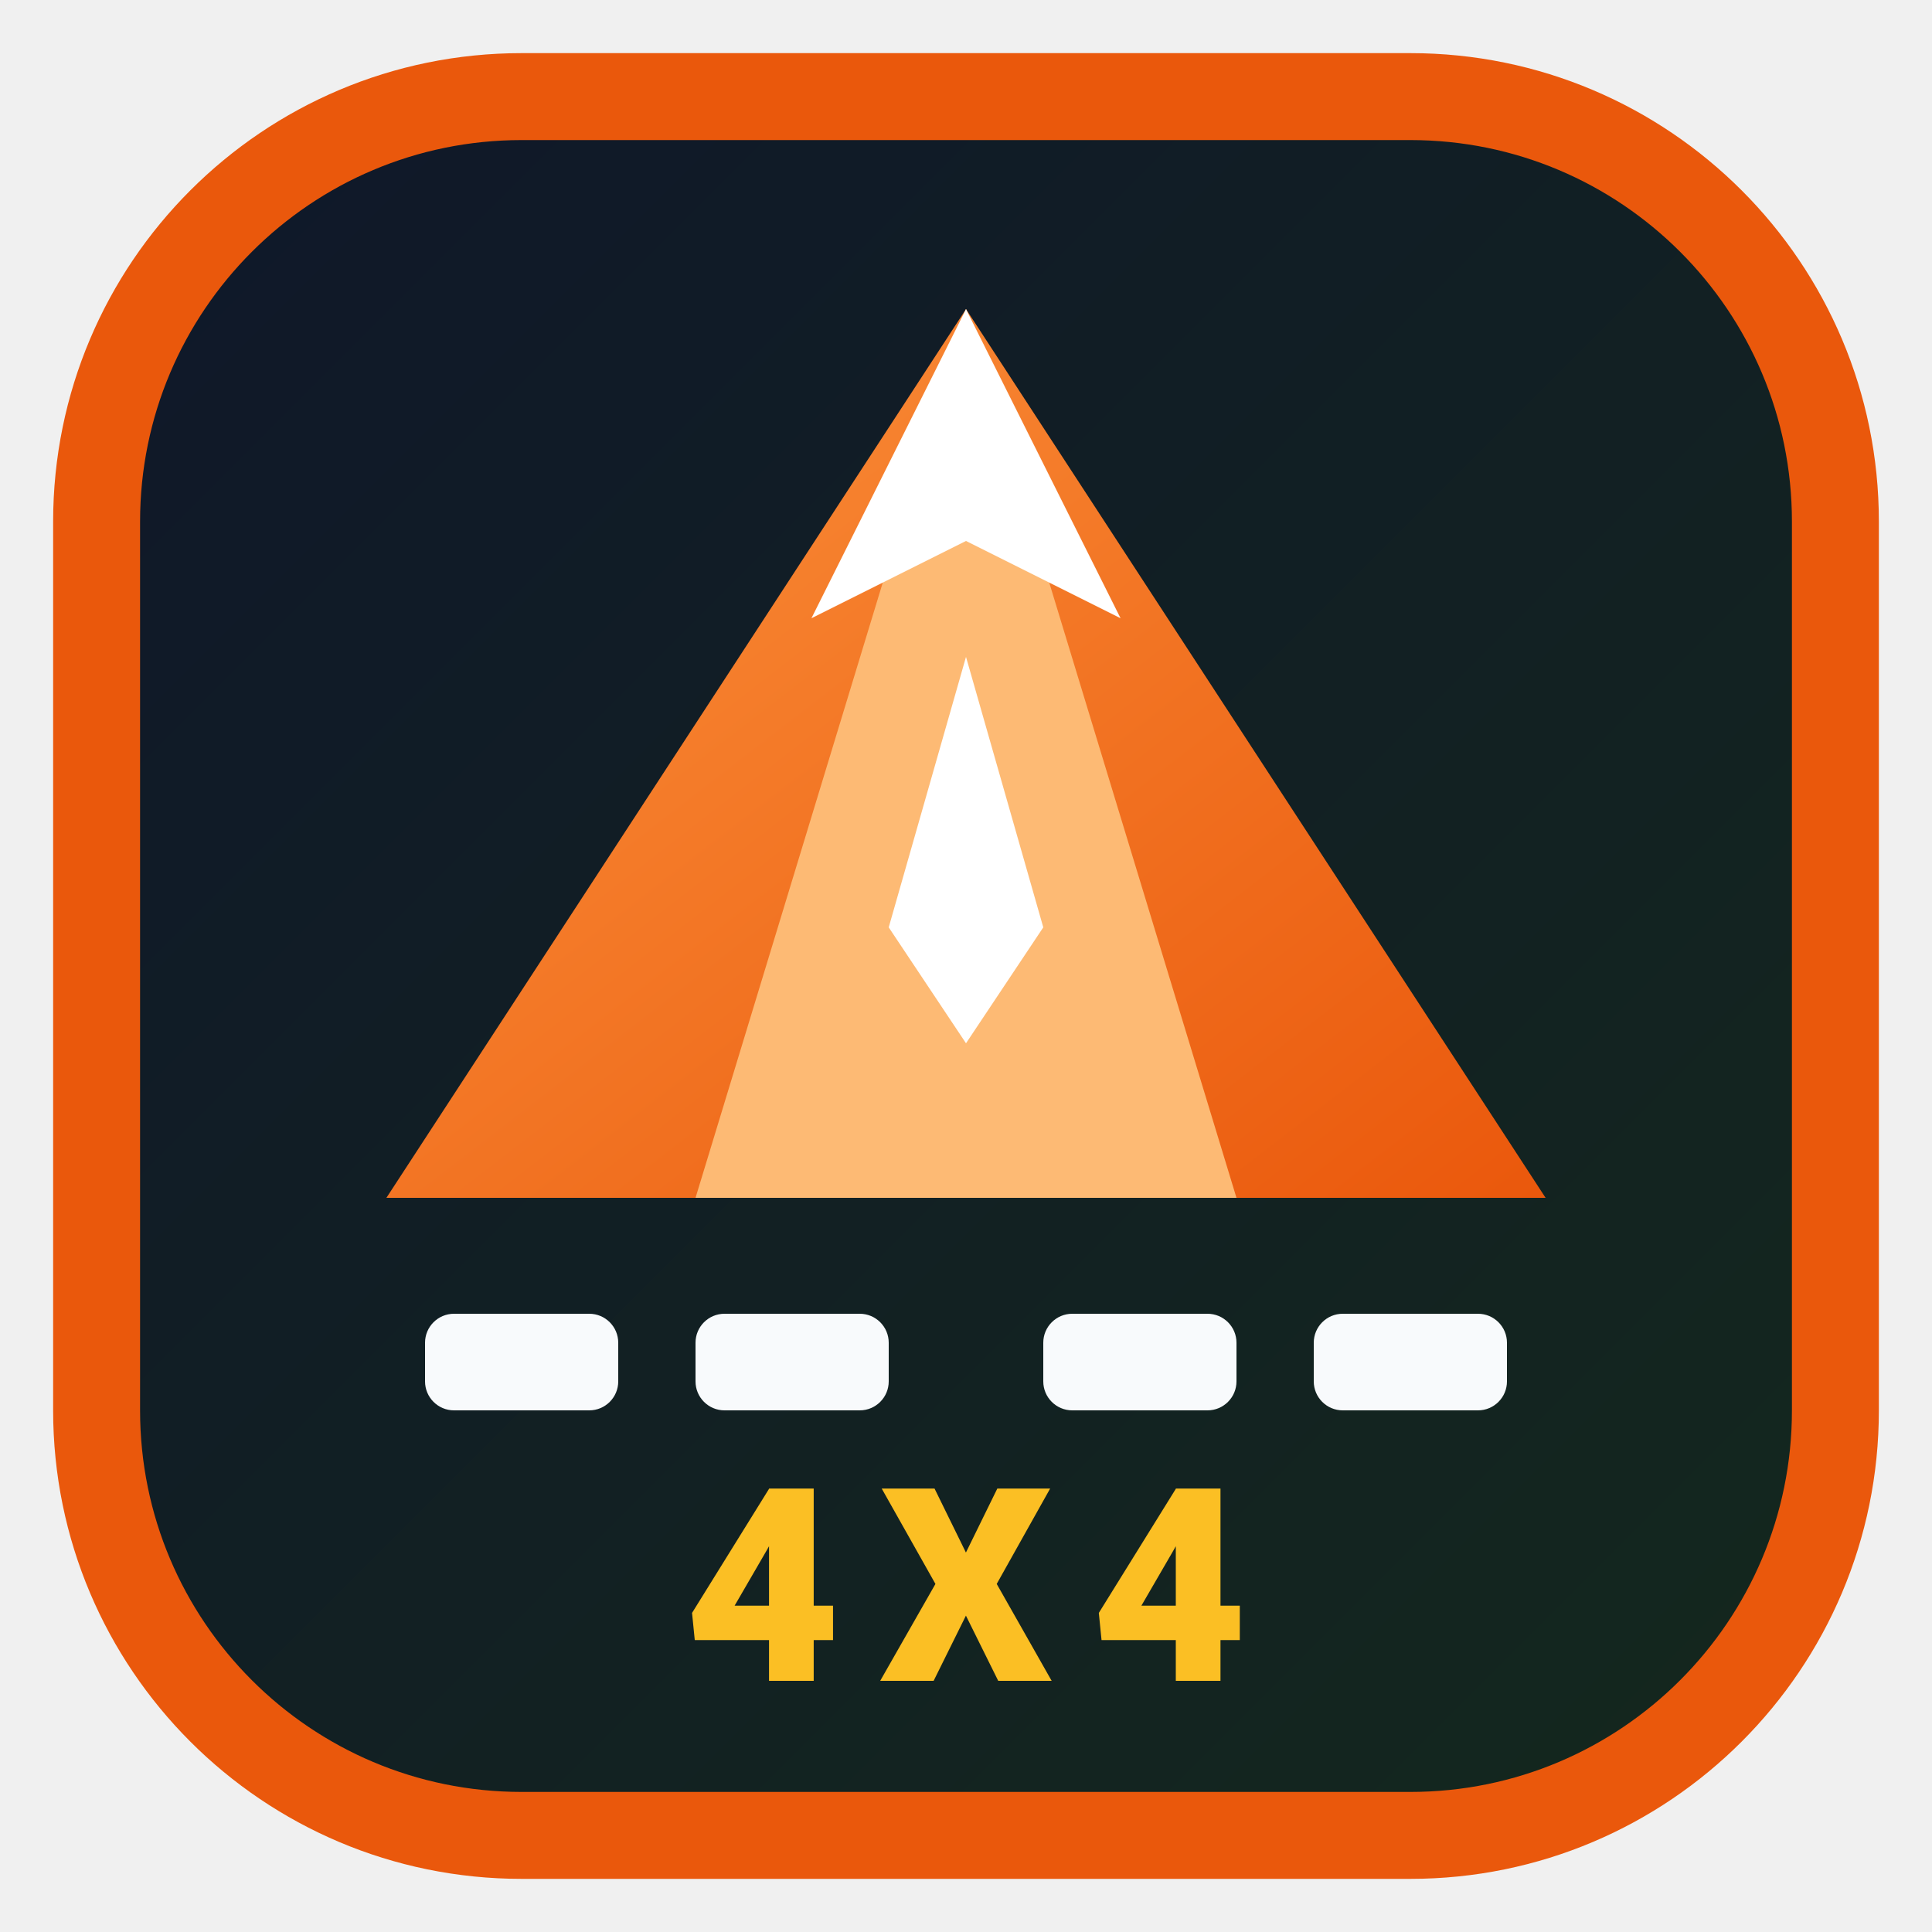
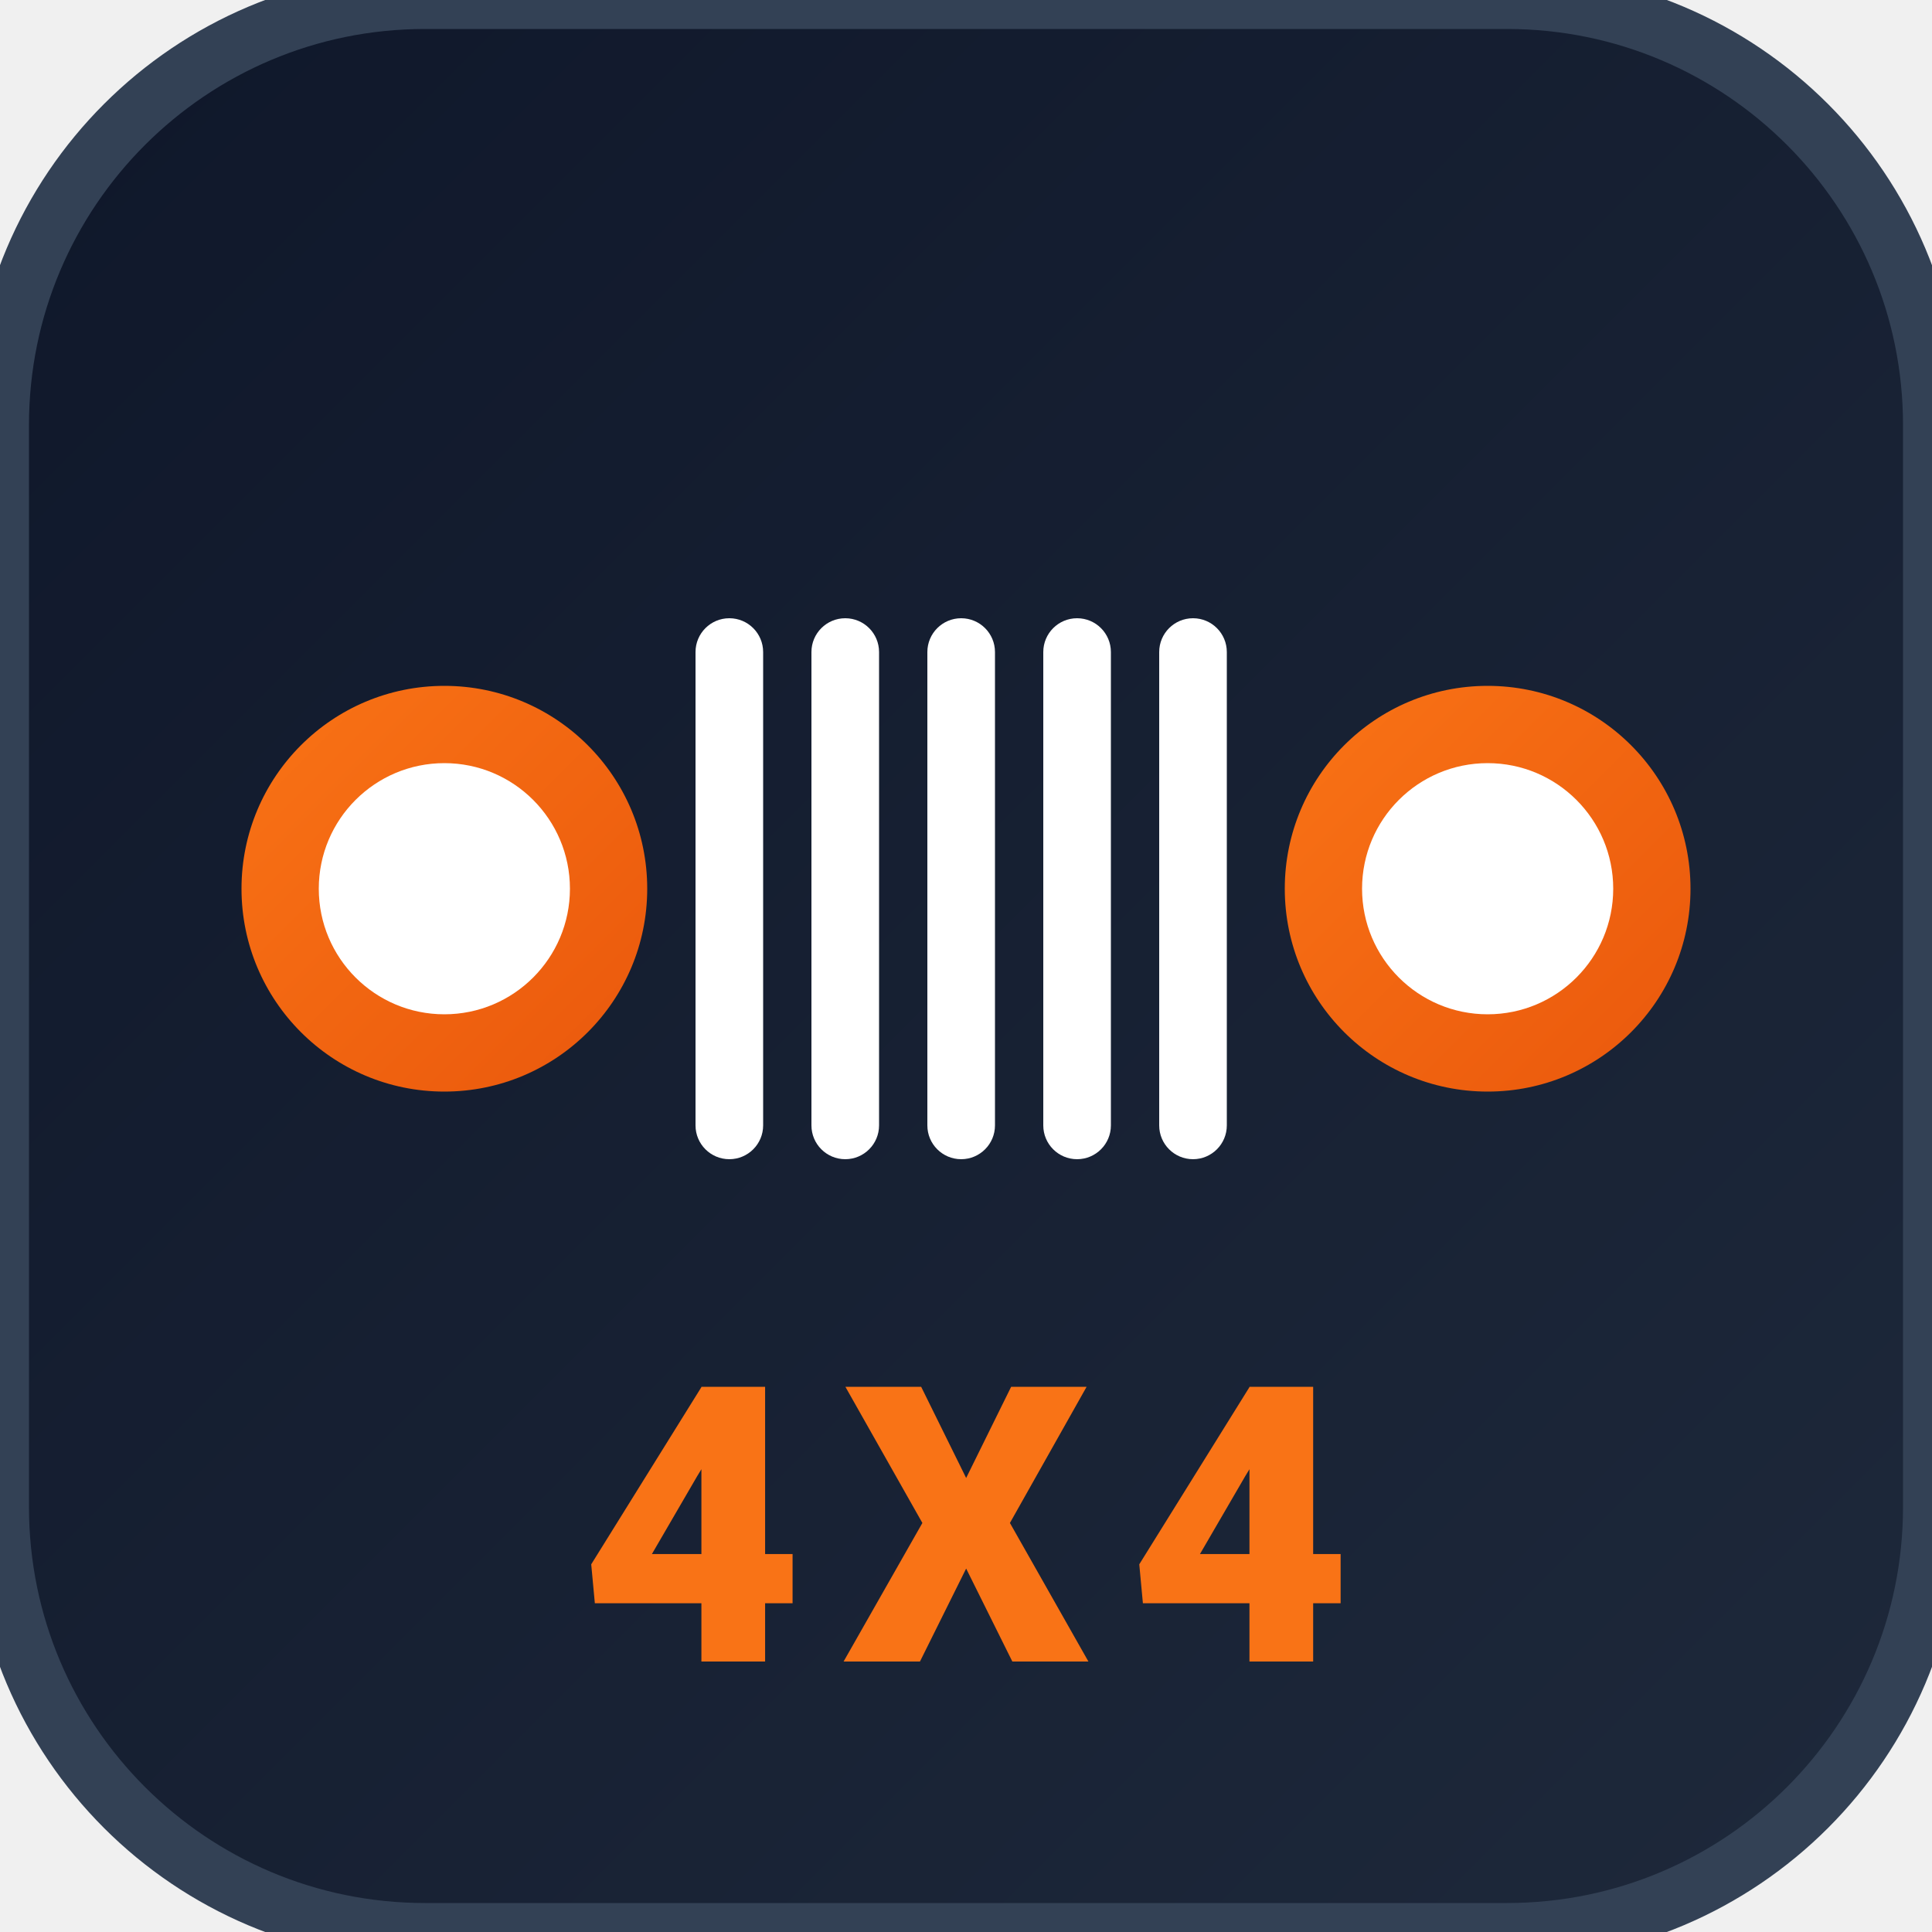
<svg xmlns="http://www.w3.org/2000/svg" viewBox="0 0 100 100">
  <defs>
-     <linearGradient id="shieldGrad" x1="0%" y1="0%" x2="100%" y2="100%">
+     <linearGradient id="gradBg" x1="0%" y1="0%" x2="100%" y2="100%">
      <stop offset="0%" stop-color="#0f172a" />
-       <stop offset="100%" stop-color="#14281d" />
+       <stop offset="100%" stop-color="#1e293b" />
    </linearGradient>
-     <linearGradient id="orangeGrad" x1="0%" y1="0%" x2="100%" y2="100%">
-       <stop offset="0%" stop-color="#fb923c" />
+     <linearGradient id="gradOrange" x1="0%" y1="0%" x2="100%" y2="100%">
+       <stop offset="0%" stop-color="#f97316" />
      <stop offset="100%" stop-color="#ea580c" />
    </linearGradient>
  </defs>
-   <rect x="5" y="5" width="90" height="90" rx="22" fill="url(#shieldGrad)" stroke="#ea580c" stroke-width="4.5" />
-   <polygon points="50,16 80,62 20,62" fill="url(#orangeGrad)" />
-   <polygon points="50,16 64,62 36,62" fill="#fdba74" />
-   <polygon points="50,16 58,32 50,28 42,32" fill="#ffffff" />
-   <rect x="22" y="68" width="10" height="5" rx="1.5" fill="#f8fafc" />
-   <rect x="36" y="68" width="10" height="5" rx="1.5" fill="#f8fafc" />
-   <rect x="54" y="68" width="10" height="5" rx="1.5" fill="#f8fafc" />
-   <rect x="68" y="68" width="10" height="5" rx="1.5" fill="#f8fafc" />
-   <polygon points="50,34 54,48 50,54 46,48" fill="#ffffff" />
-   <text x="50" y="87" font-family="'Segoe UI', -apple-system, Roboto, sans-serif" font-weight="900" font-size="14" fill="#fbbf24" text-anchor="middle" letter-spacing="2">4X4</text>
+   <rect width="100" height="100" rx="22" fill="url(#gradBg)" stroke="#334155" stroke-width="3" />
+   <circle cx="23" cy="46" r="10.5" fill="url(#gradOrange)" />
+   <circle cx="77" cy="46" r="10.5" fill="url(#gradOrange)" />
+   <circle cx="23" cy="46" r="6.5" fill="#ffffff" />
+   <circle cx="77" cy="46" r="6.5" fill="#ffffff" />
+   <rect x="36" y="32" width="3.5" height="28" rx="1.75" fill="#ffffff" />
+   <rect x="42" y="32" width="3.5" height="28" rx="1.75" fill="#ffffff" />
+   <rect x="48" y="32" width="3.5" height="28" rx="1.75" fill="#ffffff" />
+   <rect x="54" y="32" width="3.5" height="28" rx="1.75" fill="#ffffff" />
+   <rect x="60" y="32" width="3.5" height="28" rx="1.75" fill="#ffffff" />
+   <text x="50" y="86" font-family="-apple-system, BlinkMacSystemFont, 'Segoe UI', Roboto, sans-serif" font-weight="900" font-size="20" fill="#f97316" text-anchor="middle" letter-spacing="2">4X4</text>
</svg>
